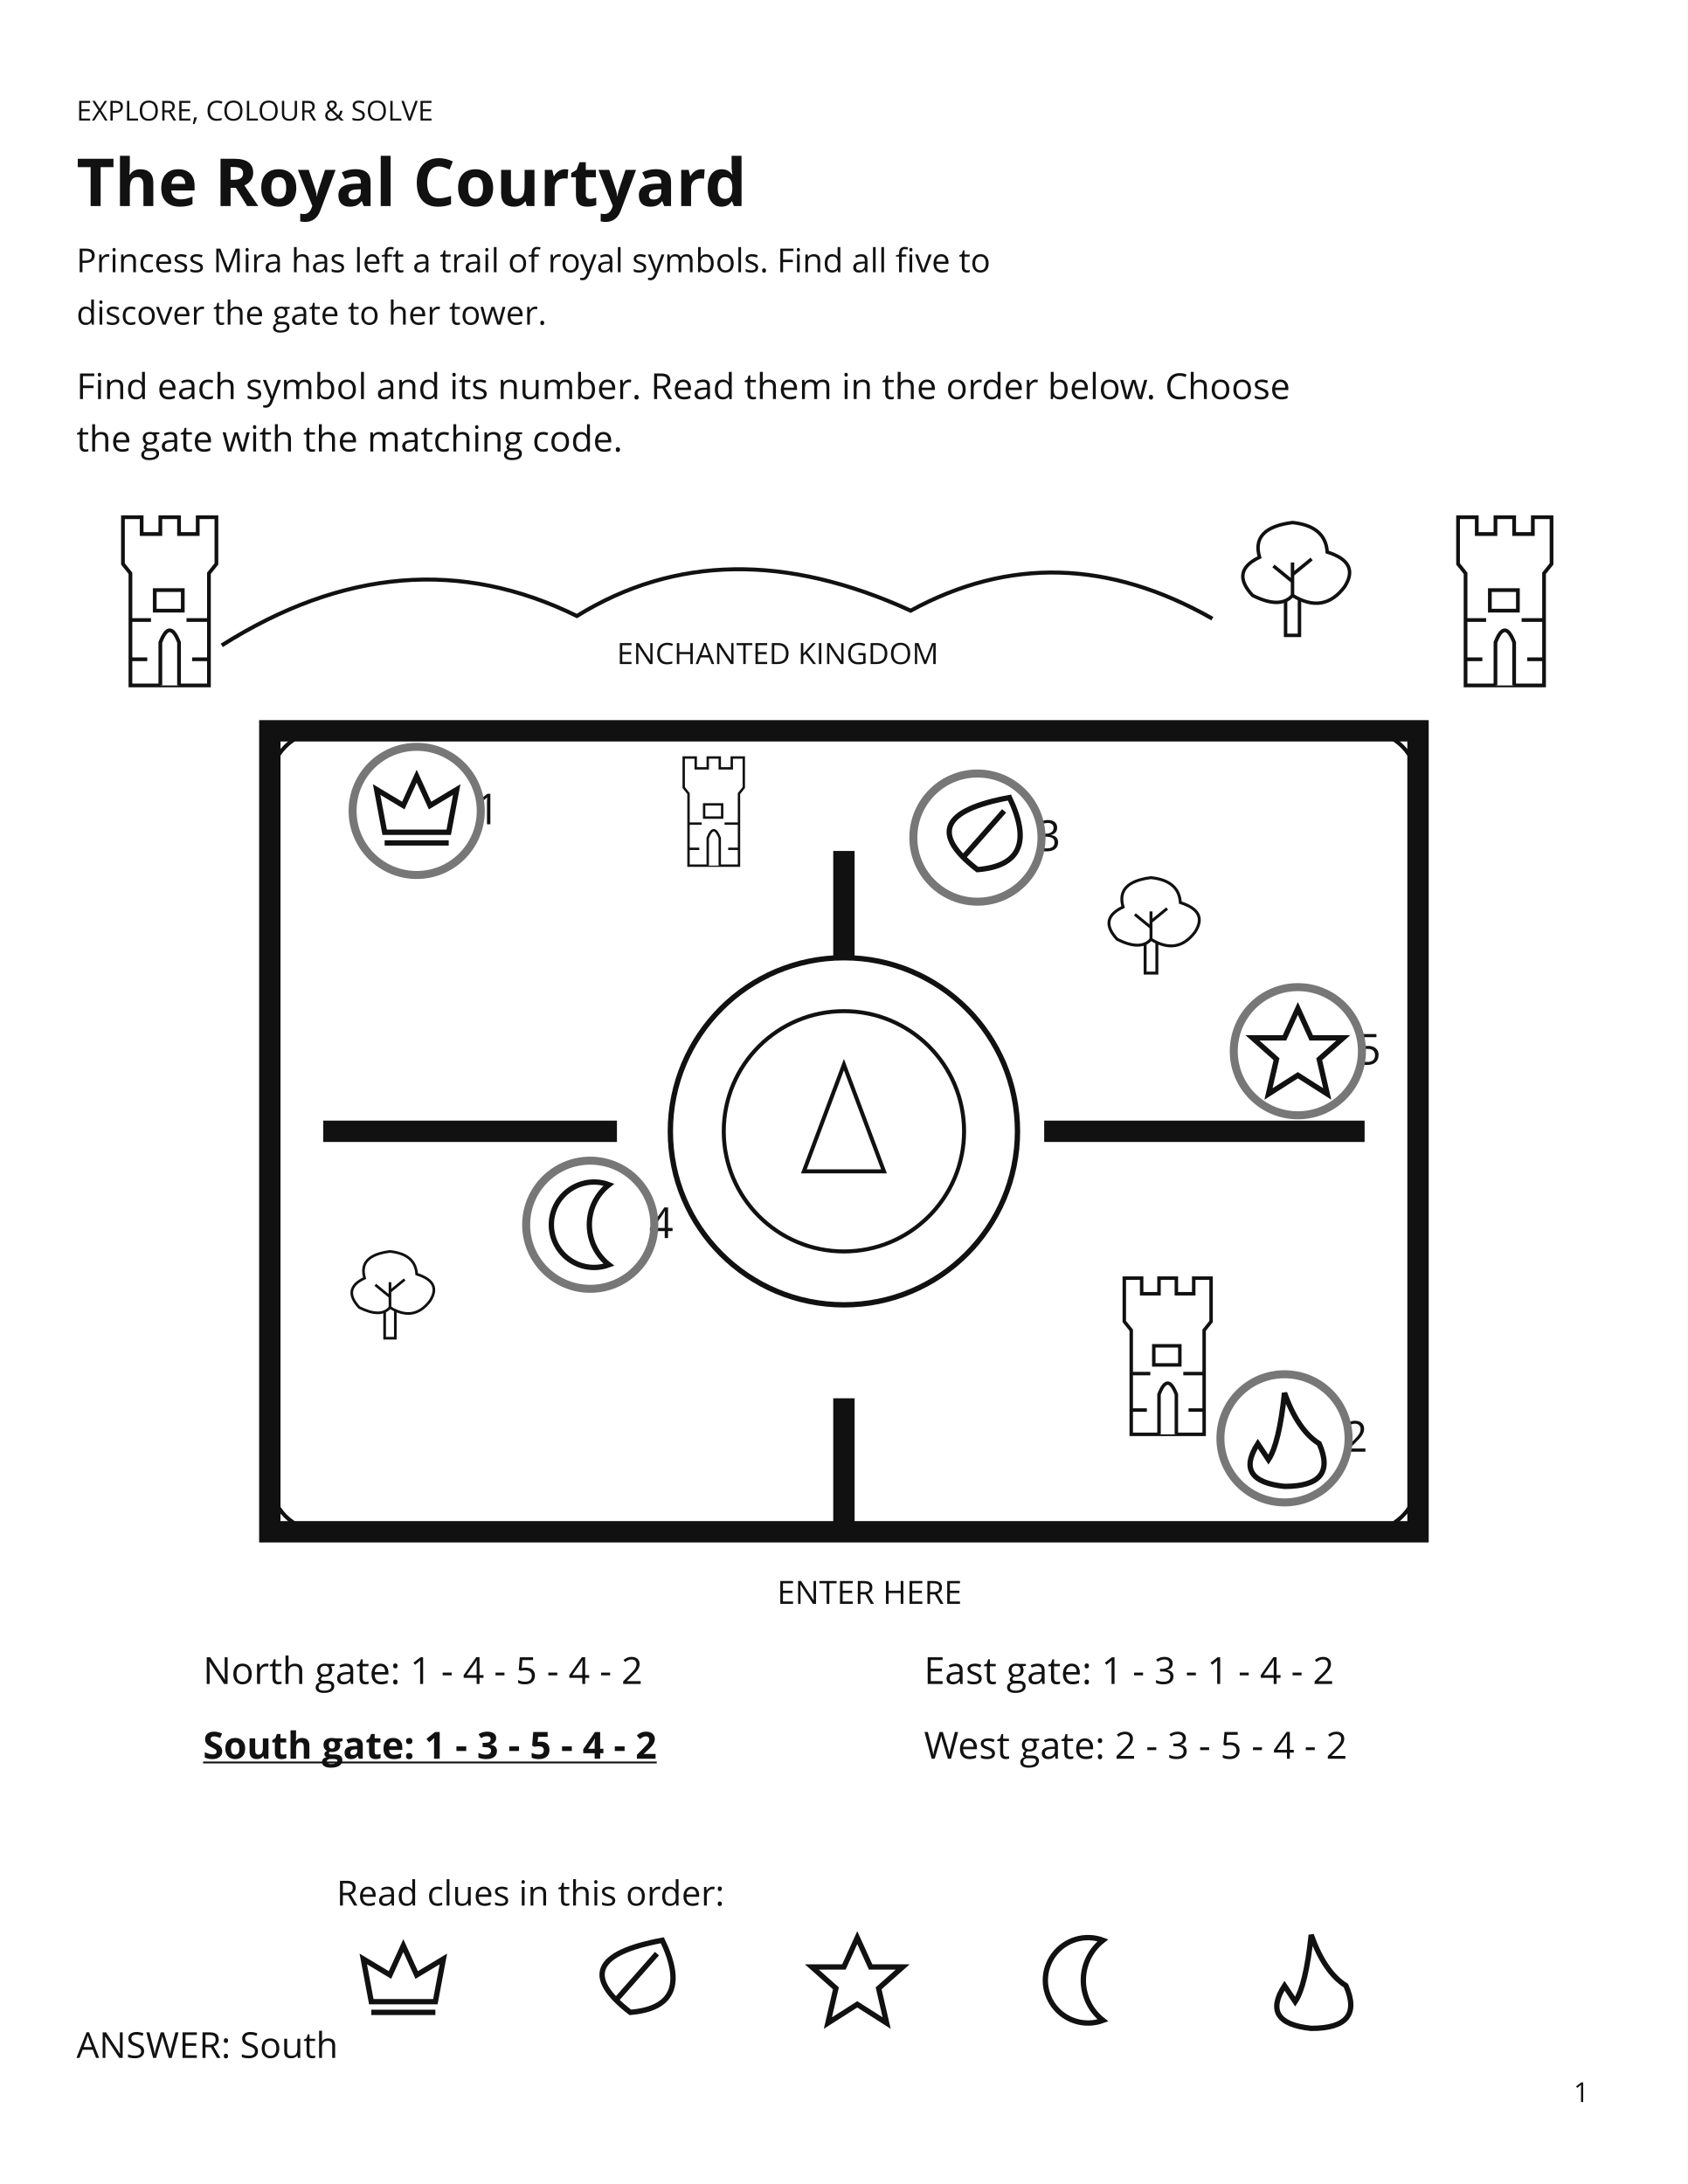
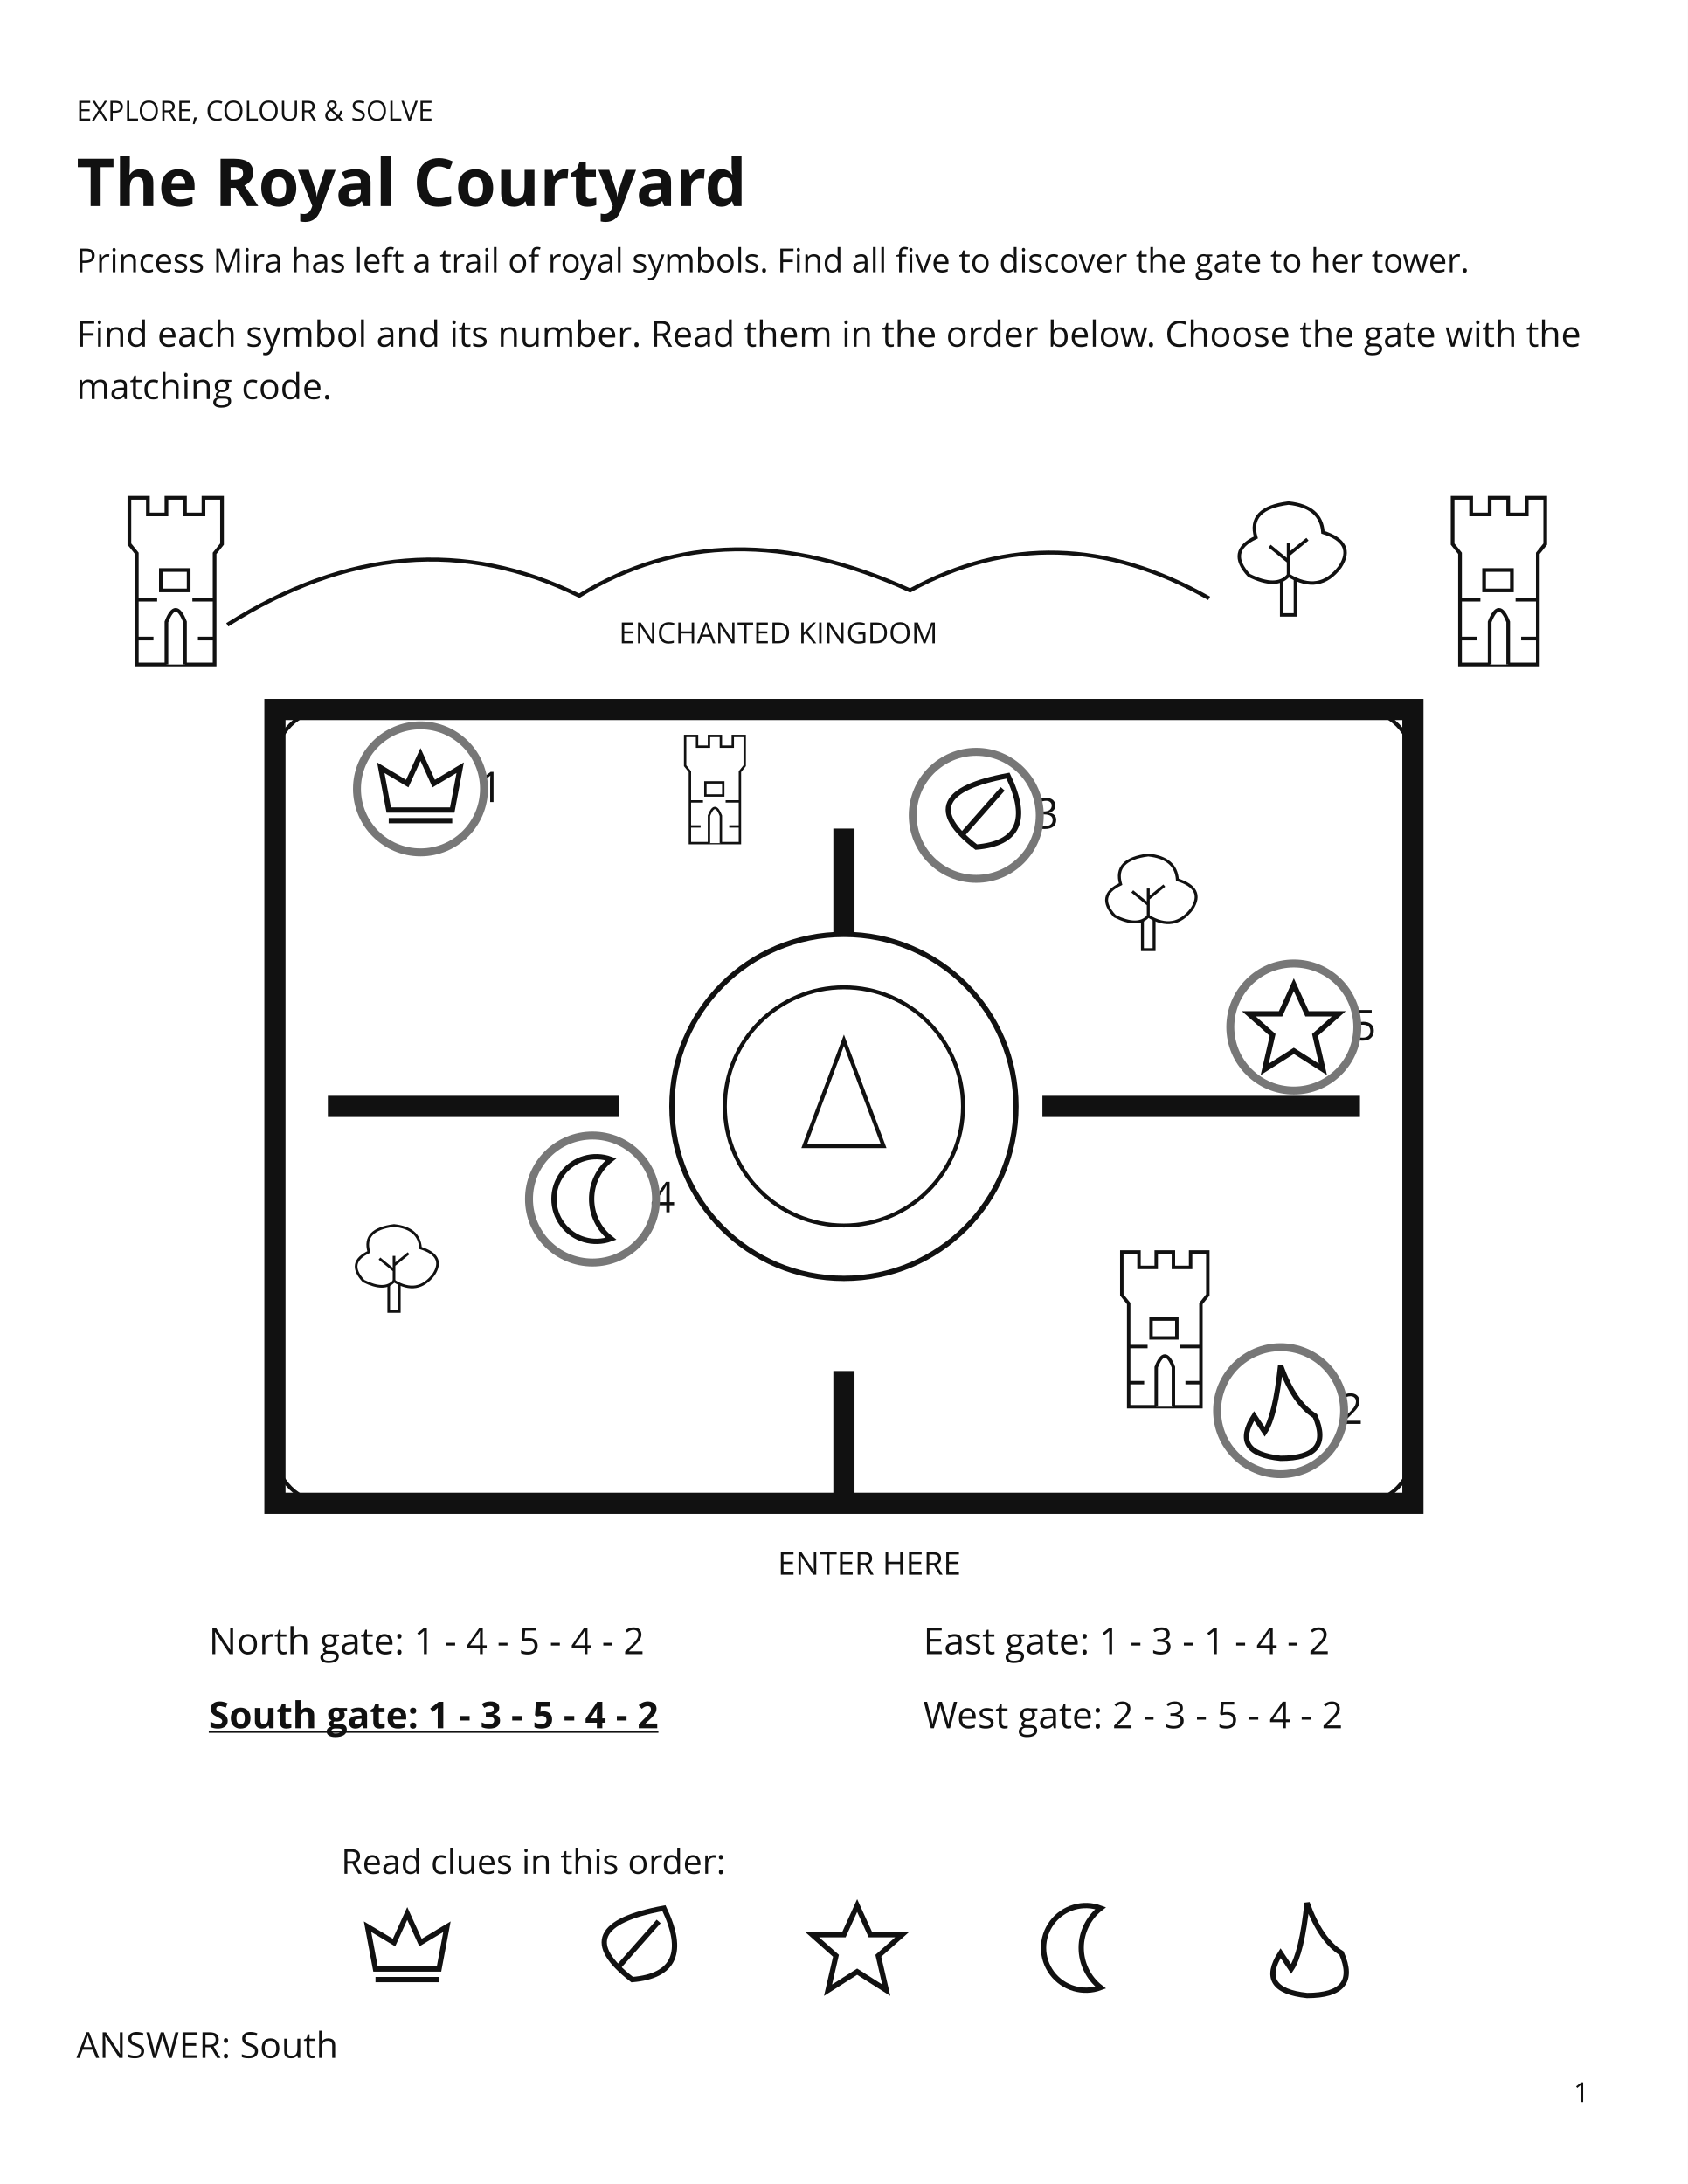
<svg xmlns="http://www.w3.org/2000/svg" width="8.5in" height="11in" viewBox="0 0 612 792" role="img" aria-label="The Royal Courtyard">
  <rect width="100%" height="100%" fill="white" />
  <g transform="translate(27.72 27.72)">
    <text x="0" y="16" font-family="Open Sans, sans-serif" font-size="10" fill="#111" stroke="none">EXPLORE, COLOUR &amp; SOLVE</text>
    <text x="0" y="47" font-family="Open Sans, sans-serif" font-size="24" fill="#111" stroke="none" font-weight="bold">The Royal Courtyard</text>
-     <text x="0" y="71" font-family="Open Sans, sans-serif" font-size="12" fill="#111" stroke="none">Princess Mira has left a trail of royal symbols. Find all five to</text>
-     <text x="0" y="90" font-family="Open Sans, sans-serif" font-size="12" fill="#111" stroke="none">discover the gate to her tower.</text>
-     <text x="0" y="117" font-family="Open Sans, sans-serif" font-size="13" fill="#111" stroke="none">Find each symbol and its number. Read them in the order below. Choose</text>
-     <text x="0" y="136" font-family="Open Sans, sans-serif" font-size="13" fill="#111" stroke="none">the gate with the matching code.</text>
-     <g transform="translate(12.0231 155) scale(0.9682069)">
+     <text x="0" y="71" font-family="Open Sans, sans-serif" font-size="12" fill="#111" stroke="none">Princess Mira has left a trail of royal symbols. Find all five to discover the gate to her tower.</text>
+     <text x="0" y="98" font-family="Open Sans, sans-serif" font-size="13" fill="#111" stroke="none">Find each symbol and its number. Read them in the order below. Choose the gate with the</text>
+     <text x="0" y="117" font-family="Open Sans, sans-serif" font-size="13" fill="#111" stroke="none">matching code.</text>
+     <g transform="translate(14.39379 148) scale(0.9595862)">
      <g data-layer="artwork">
        <g transform="translate(5 5) scale(0.7)" fill="white" stroke="#111" stroke-width="2">
          <path d="M0 25V0H10V9H20V0H30V9H40V0H50V25L46 30V90H4V30Z" />
          <path d="M20 90V67Q25 54 30 67V90M17 39V50H32V39ZM4 55H15M34 55H46M4 76H13M37 76H46" />
        </g>
        <g transform="translate(505 5) scale(0.7)" fill="white" stroke="#111" stroke-width="2">
          <path d="M0 25V0H10V9H20V0H30V9H40V0H50V25L46 30V90H4V30Z" />
          <path d="M20 90V67Q25 54 30 67V90M17 39V50H32V39ZM4 55H15M34 55H46M4 76H13M37 76H46" />
        </g>
        <g transform="translate(443 7) scale(0.65)" fill="white" stroke="#111" stroke-width="2">
          <path d="M-4 40V65H4V40" />
          <path d="M0 0Q-24 3-19 20Q-36 28-23 42Q-7 50 0 42Q18 53 30 37Q39 23 20 17Q19 2 0 0Z" />
          <path d="M0 42V23M0 34L-11 25M0 30L11 21" />
        </g>
        <path d="M42 53Q110 10 175 42Q230 8 300 40Q355 10 413 43" fill="none" stroke="#111" stroke-width="1.5" />
        <text x="190" y="60" font-family="Open Sans, sans-serif" font-size="11" fill="#111" stroke="none">ENCHANTED KINGDOM</text>
      </g>
      <g data-layer="puzzle" fill="none" stroke="#111" stroke-width="1.5">
        <rect x="60" y="85" width="430" height="300" rx="20" fill="white" />
        <path d="M60 85H490V385H60Z M275 385V335M275 200V130M190 235H80M350 235H470" stroke="#111" fill="none" stroke-width="8" />
        <circle cx="275" cy="235" r="65" fill="white" stroke="#111" stroke-width="2" />
        <circle cx="275" cy="235" r="45" fill="white" stroke="#111" />
        <path d="M260 250L275 210L290 250Z" fill="white" stroke="#111" />
        <g transform="translate(390 140) scale(0.55)" fill="white" stroke="#111" stroke-width="2">
          <path d="M-4 40V65H4V40" />
          <path d="M0 0Q-24 3-19 20Q-36 28-23 42Q-7 50 0 42Q18 53 30 37Q39 23 20 17Q19 2 0 0Z" />
          <path d="M0 42V23M0 34L-11 25M0 30L11 21" />
        </g>
        <g transform="translate(105 280) scale(0.5)" fill="white" stroke="#111" stroke-width="2">
          <path d="M-4 40V65H4V40" />
          <path d="M0 0Q-24 3-19 20Q-36 28-23 42Q-7 50 0 42Q18 53 30 37Q39 23 20 17Q19 2 0 0Z" />
          <path d="M0 42V23M0 34L-11 25M0 30L11 21" />
        </g>
        <g transform="translate(380 290) scale(0.65)" fill="white" stroke="#111" stroke-width="2">
          <path d="M0 25V0H10V9H20V0H30V9H40V0H50V25L46 30V90H4V30Z" />
          <path d="M20 90V67Q25 54 30 67V90M17 39V50H32V39ZM4 55H15M34 55H46M4 76H13M37 76H46" />
        </g>
        <g transform="translate(215 95) scale(0.45)" fill="white" stroke="#111" stroke-width="2">
          <path d="M0 25V0H10V9H20V0H30V9H40V0H50V25L46 30V90H4V30Z" />
          <path d="M20 90V67Q25 54 30 67V90M17 39V50H32V39ZM4 55H15M34 55H46M4 76H13M37 76H46" />
        </g>
        <path transform="translate(115 115)" d="M-12 8L-15-8L-5-2L0-13L5-2L15-8L12 8ZM-12 12H12" fill="white" stroke="#111" stroke-width="2" />
        <text x="137" y="120" font-family="Open Sans, sans-serif" font-size="16" fill="#111" stroke="none">1</text>
        <circle cx="115" cy="115" r="24" fill="none" stroke="#777" stroke-width="3" />
        <path transform="translate(325 125)" d="M0 12Q-26-8 12-15Q24 10 0 12ZM-5 7L10-10" fill="white" stroke="#111" stroke-width="2" />
        <text x="347" y="130" font-family="Open Sans, sans-serif" font-size="16" fill="#111" stroke="none">3</text>
        <circle cx="325" cy="125" r="24" fill="none" stroke="#777" stroke-width="3" />
        <path transform="translate(445 205)" d="M0-16L5-5L17-5L8 3L11 16L0 9L-11 16L-8 3L-17-5L-5-5Z" fill="white" stroke="#111" stroke-width="2" />
        <text x="467" y="210" font-family="Open Sans, sans-serif" font-size="16" fill="#111" stroke="none">5</text>
        <circle cx="445" cy="205" r="24" fill="none" stroke="#777" stroke-width="3" />
        <path transform="translate(180 270)" d="M7-15A16 16 0 1 0 7 15A19 19 0 0 1 7-15Z" fill="white" stroke="#111" stroke-width="2" />
        <text x="202" y="275" font-family="Open Sans, sans-serif" font-size="16" fill="#111" stroke="none">4</text>
        <circle cx="180" cy="270" r="24" fill="none" stroke="#777" stroke-width="3" />
        <path transform="translate(440 350)" d="M0-17Q5-3 13 2Q20 18 0 18Q-19 16-10 2L-6 8Q-2 2 0-17Z" fill="white" stroke="#111" stroke-width="2" />
        <text x="462" y="355" font-family="Open Sans, sans-serif" font-size="16" fill="#111" stroke="none">2</text>
        <circle cx="440" cy="350" r="24" fill="none" stroke="#777" stroke-width="3" />
        <text x="250" y="412" font-family="Open Sans, sans-serif" font-size="12" fill="#111" stroke="none">ENTER HERE</text>
        <text x="35" y="442" font-family="Open Sans, sans-serif" font-size="14" fill="#111" stroke="none">North gate: 1 - 4 - 5 - 4 - 2</text>
        <text x="305" y="442" font-family="Open Sans, sans-serif" font-size="14" fill="#111" stroke="none">East gate: 1 - 3 - 1 - 4 - 2</text>
        <text x="35" y="470" font-family="Open Sans, sans-serif" font-size="14" fill="#111" stroke="none" font-weight="bold" text-decoration="underline">South gate: 1 - 3 - 5 - 4 - 2</text>
        <text x="305" y="470" font-family="Open Sans, sans-serif" font-size="14" fill="#111" stroke="none">West gate: 2 - 3 - 5 - 4 - 2</text>
        <text x="85" y="525" font-family="Open Sans, sans-serif" font-size="13" fill="#111" stroke="none">Read clues in this order:</text>
        <path transform="translate(110 553)" d="M-12 8L-15-8L-5-2L0-13L5-2L15-8L12 8ZM-12 12H12" fill="white" stroke="#111" stroke-width="2" />
        <path transform="translate(195 553)" d="M0 12Q-26-8 12-15Q24 10 0 12ZM-5 7L10-10" fill="white" stroke="#111" stroke-width="2" />
        <path transform="translate(280 553)" d="M0-16L5-5L17-5L8 3L11 16L0 9L-11 16L-8 3L-17-5L-5-5Z" fill="white" stroke="#111" stroke-width="2" />
        <path transform="translate(365 553)" d="M7-15A16 16 0 1 0 7 15A19 19 0 0 1 7-15Z" fill="white" stroke="#111" stroke-width="2" />
        <path transform="translate(450 553)" d="M0-17Q5-3 13 2Q20 18 0 18Q-19 16-10 2L-6 8Q-2 2 0-17Z" fill="white" stroke="#111" stroke-width="2" />
      </g>
    </g>
    <text x="0" y="718.56" font-family="Open Sans, sans-serif" font-size="13" fill="#111" stroke="none">ANSWER: South</text>
    <text x="548.56" y="734.56" font-family="Open Sans, sans-serif" font-size="10" fill="#111" stroke="none" text-anchor="end">1</text>
  </g>
</svg>
